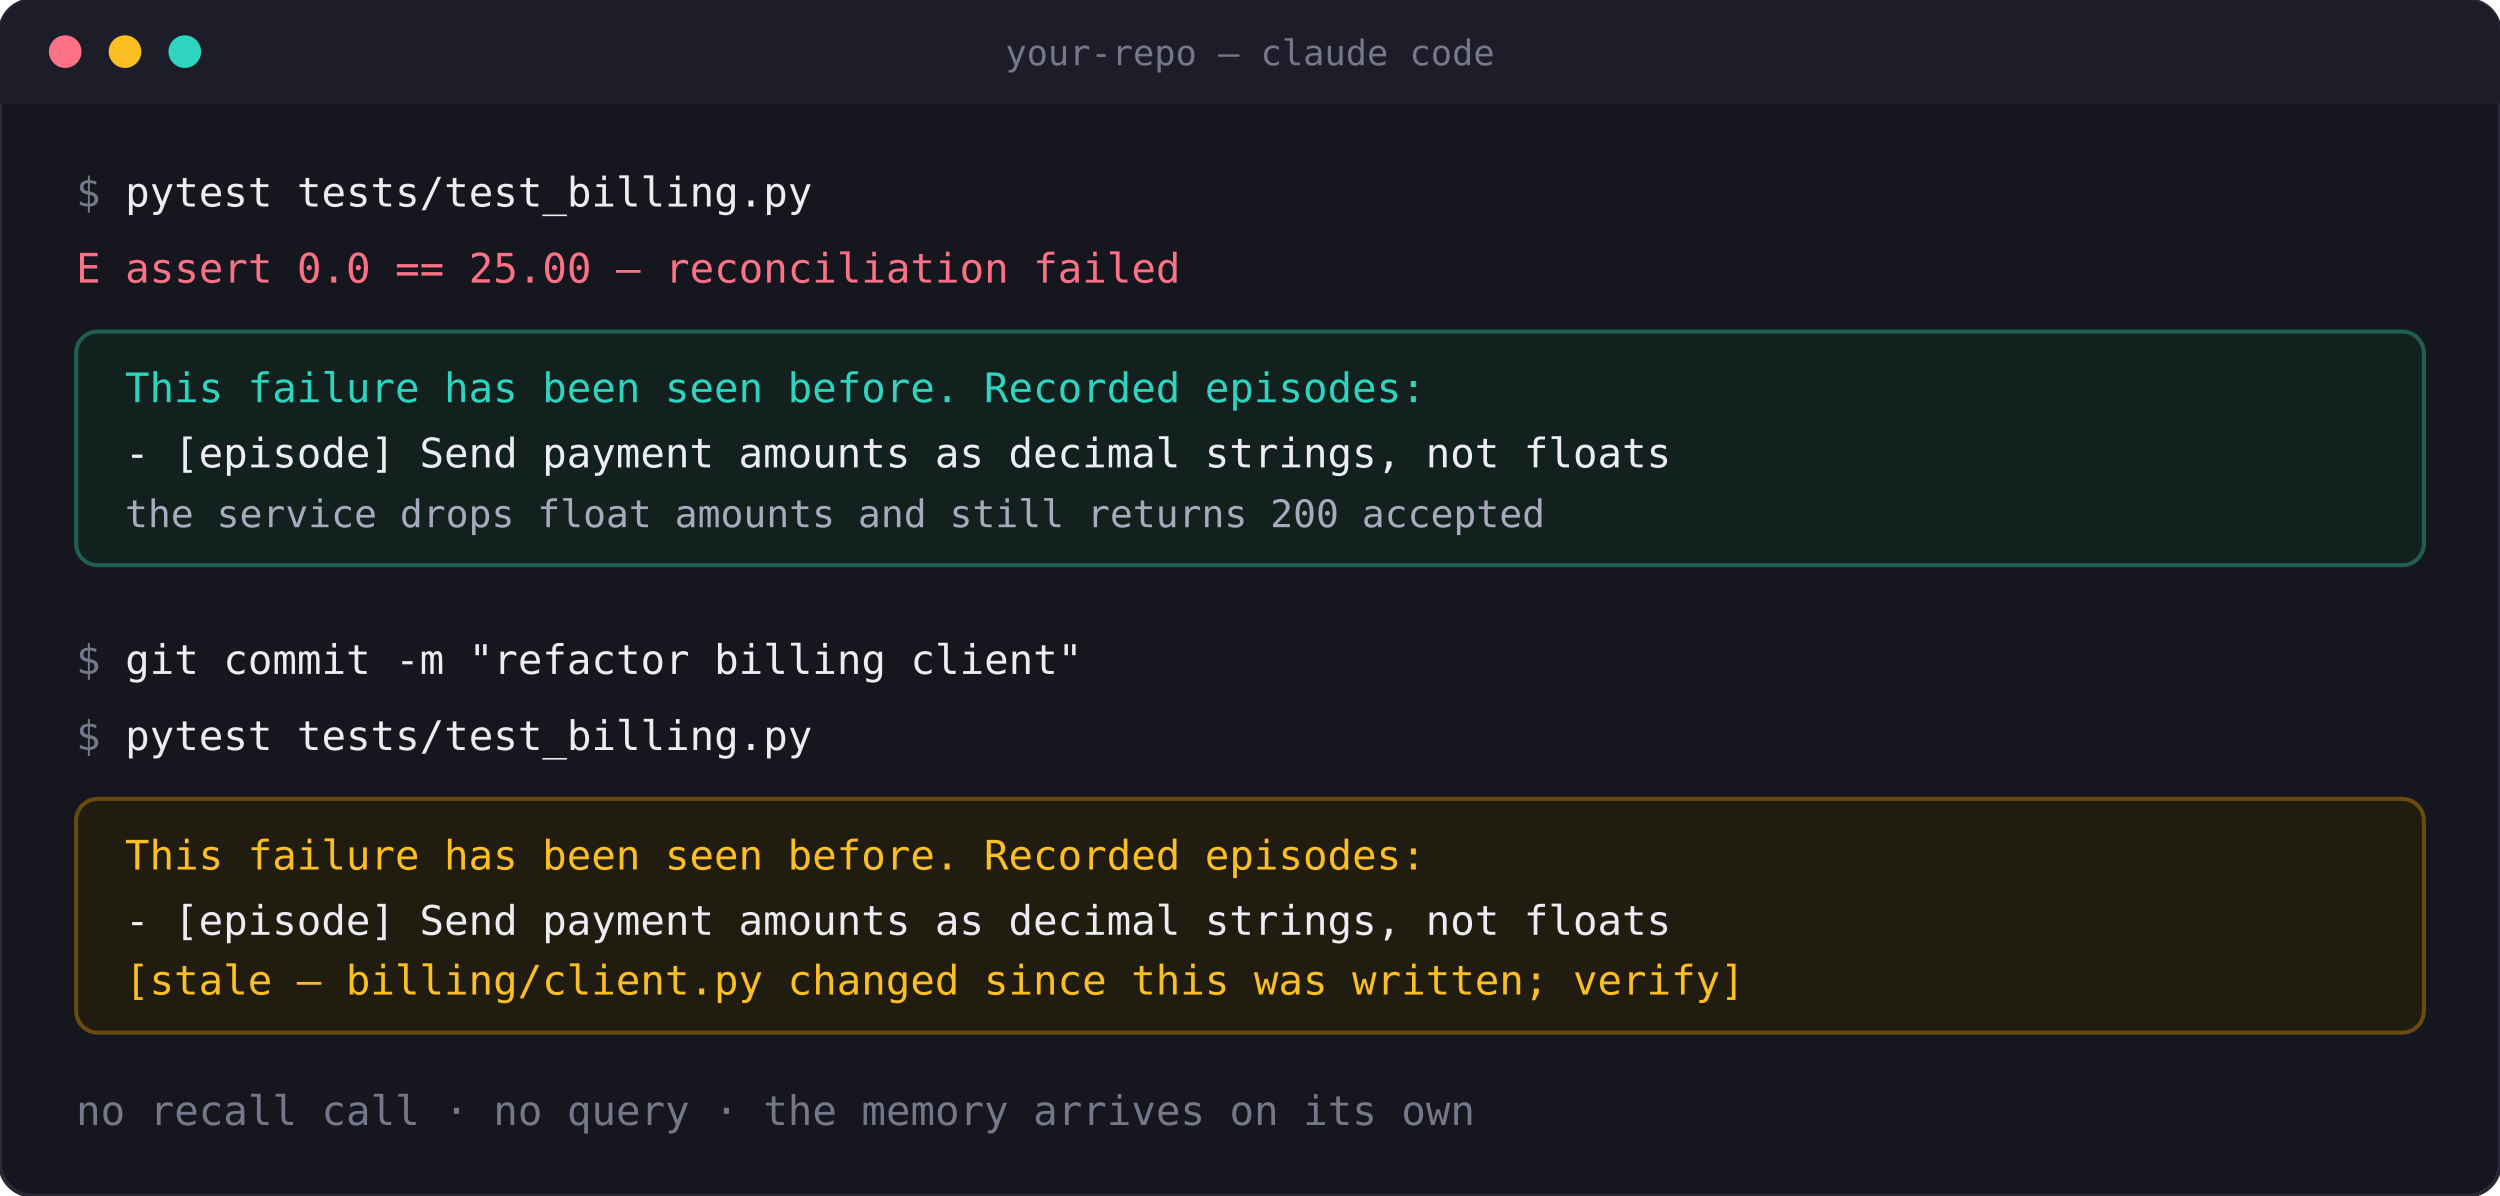
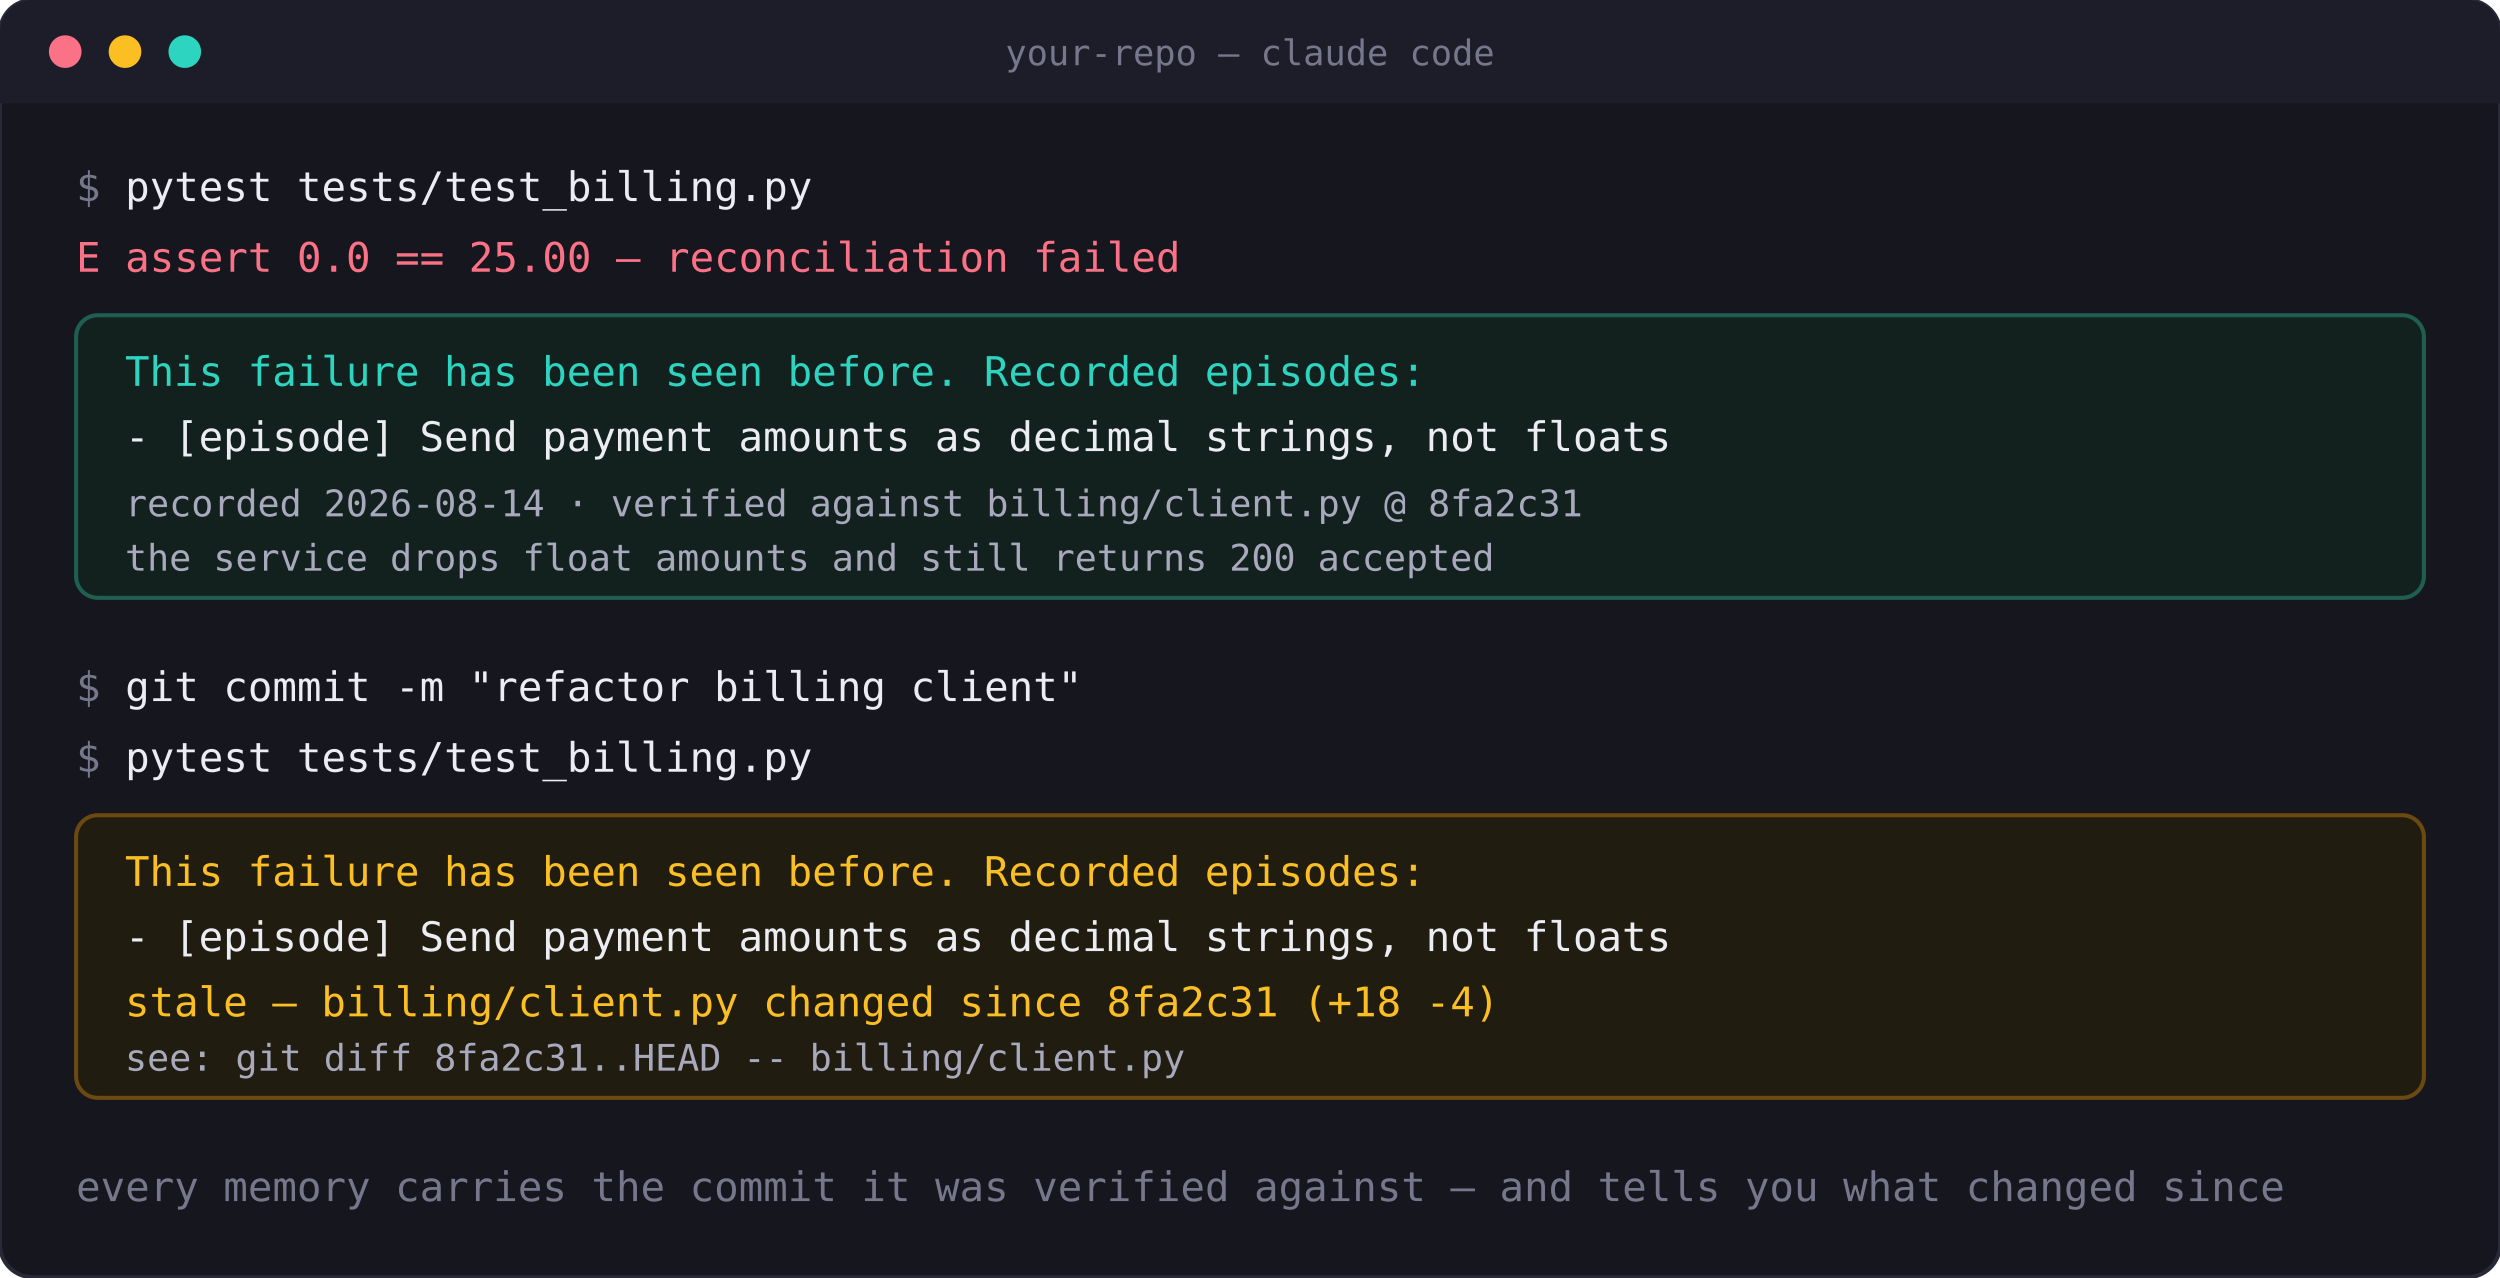
- <svg xmlns="http://www.w3.org/2000/svg" width="920" height="440" viewBox="0 0 920 440" role="img" aria-label="Terminal demo: a test fails, legendary surfaces the recorded fix unprompted, the code changes, and the same memory returns marked stale.">
+ <svg xmlns="http://www.w3.org/2000/svg" width="920" height="470" viewBox="0 0 920 470" role="img" aria-label="Terminal demo: a test fails, legendary surfaces the recorded fix unprompted with the commit it was verified against, the code changes, and the same memory returns marked stale with the commit, the size of the change, and the git diff command.">
  <style>
    .win  { fill: #16161f; stroke: #282836; stroke-width: 1.5; }
    .bar  { fill: #1d1d29; }
    .dot1 { fill: #fb7185; } .dot2 { fill: #fbbf24; } .dot3 { fill: #2dd4bf; }
    text  { font-family: ui-monospace, SFMono-Regular, Menlo, Consolas, monospace; font-size: 15px; }
    .title{ fill: #77778c; font-size: 13px; }
    .cmd  { fill: #ececf3; } .dim { fill: #77778c; } .err { fill: #fb7185; }
-     .ok   { fill: #2dd4bf; } .warn { fill: #fbbf24; } .body { fill: #a9a9bd; font-size: 14px; }
-     /* Default VISIBLE: any renderer that strips or ignores CSS animation shows
-        the complete frame rather than an empty terminal. */
+     .ok   { fill: #2dd4bf; } .warn { fill: #fbbf24; }
+     .meta { fill: #a9a9bd; font-size: 13.5px; }
+     /* Default VISIBLE: a renderer that strips CSS animation shows the whole
+        sequence rather than an empty terminal. */
    .step { opacity: 1; }
-     .s1,.s2,.s3,.s4,.s5,.s6 { animation: show 16s infinite both; }
-     .s1 { animation-delay: 0.2s } .s2 { animation-delay: 1.4s }
-     .s3 { animation-delay: 2.6s } .s4 { animation-delay: 6.2s }
-     .s5 { animation-delay: 7.4s } .s6 { animation-delay: 8.6s }
-     @keyframes show { 0% { opacity: 0 } 1.5% { opacity: 1 } 92% { opacity: 1 } 100% { opacity: 0 } }
+     .s1,.s2,.s3,.s4,.s5,.s6 { animation: show 17s infinite both; }
+     .s1 { animation-delay: 0.2s } .s2 { animation-delay: 1.3s }
+     .s3 { animation-delay: 2.4s } .s4 { animation-delay: 6.6s }
+     .s5 { animation-delay: 7.7s } .s6 { animation-delay: 8.8s }
+     @keyframes show { 0% { opacity: 0 } 1.5% { opacity: 1 } 93% { opacity: 1 } 100% { opacity: 0 } }
    @media (prefers-reduced-motion: reduce) { .step { opacity: 1; animation: none } }
  </style>
-   <rect width="920" height="440" rx="12" class="win" />
+   <rect width="920" height="470" rx="12" class="win" />
  <path d="M0 12a12 12 0 0 1 12-12h896a12 12 0 0 1 12 12v26H0z" class="bar" />
  <circle cx="24" cy="19" r="6" class="dot1" />
  <circle cx="46" cy="19" r="6" class="dot2" />
  <circle cx="68" cy="19" r="6" class="dot3" />
  <text x="460" y="24" text-anchor="middle" class="title">your-repo — claude code</text>
  <g class="step s1">
-     <text x="28" y="76">
+     <text x="28" y="74">
      <tspan class="dim">$</tspan>
      <tspan class="cmd">pytest tests/test_billing.py</tspan>
    </text>
  </g>
  <g class="step s2">
-     <text x="28" y="104" class="err">E   assert 0.0 == 25.00  — reconciliation failed</text>
+     <text x="28" y="100" class="err">E   assert 0.0 == 25.00  — reconciliation failed</text>
  </g>
  <g class="step s3">
-     <rect x="28" y="122" width="864" height="86" rx="8" fill="#12211e" stroke="#1f5f52" stroke-width="1.5" />
-     <text x="46" y="148" class="ok">This failure has been seen before. Recorded episodes:</text>
-     <text x="46" y="172" class="cmd">- [episode] Send payment amounts as decimal strings, not floats</text>
-     <text x="46" y="194" class="body">  the service drops float amounts and still returns 200 accepted</text>
+     <rect x="28" y="116" width="864" height="104" rx="8" fill="#12211e" stroke="#1f5f52" stroke-width="1.5" />
+     <text x="46" y="142" class="ok">This failure has been seen before. Recorded episodes:</text>
+     <text x="46" y="166" class="cmd">- [episode] Send payment amounts as decimal strings, not floats</text>
+     <text x="46" y="190" class="meta">recorded 2026-08-14 · verified against billing/client.py @ 8fa2c31</text>
+     <text x="46" y="210" class="meta">the service drops float amounts and still returns 200 accepted</text>
  </g>
  <g class="step s4">
-     <text x="28" y="248">
+     <text x="28" y="258">
      <tspan class="dim">$</tspan>
      <tspan class="cmd">git commit -m "refactor billing client"</tspan>
    </text>
  </g>
  <g class="step s5">
-     <text x="28" y="276">
+     <text x="28" y="284">
      <tspan class="dim">$</tspan>
      <tspan class="cmd">pytest tests/test_billing.py</tspan>
    </text>
  </g>
  <g class="step s6">
-     <rect x="28" y="294" width="864" height="86" rx="8" fill="#211c10" stroke="#6b4a12" stroke-width="1.5" />
-     <text x="46" y="320" class="warn">This failure has been seen before. Recorded episodes:</text>
-     <text x="46" y="344" class="cmd">- [episode] Send payment amounts as decimal strings, not floats</text>
-     <text x="46" y="366" class="warn">  [stale — billing/client.py changed since this was written; verify]</text>
+     <rect x="28" y="300" width="864" height="104" rx="8" fill="#211c10" stroke="#6b4a12" stroke-width="1.5" />
+     <text x="46" y="326" class="warn">This failure has been seen before. Recorded episodes:</text>
+     <text x="46" y="350" class="cmd">- [episode] Send payment amounts as decimal strings, not floats</text>
+     <text x="46" y="374" class="warn">stale — billing/client.py changed since 8fa2c31 (+18 -4)</text>
+     <text x="46" y="394" class="meta">see: git diff 8fa2c31..HEAD -- billing/client.py</text>
  </g>
-   <text x="28" y="414" class="dim">no recall call · no query · the memory arrives on its own</text>
+   <text x="28" y="442" class="dim">every memory carries the commit it was verified against — and tells you what changed since</text>
</svg>
